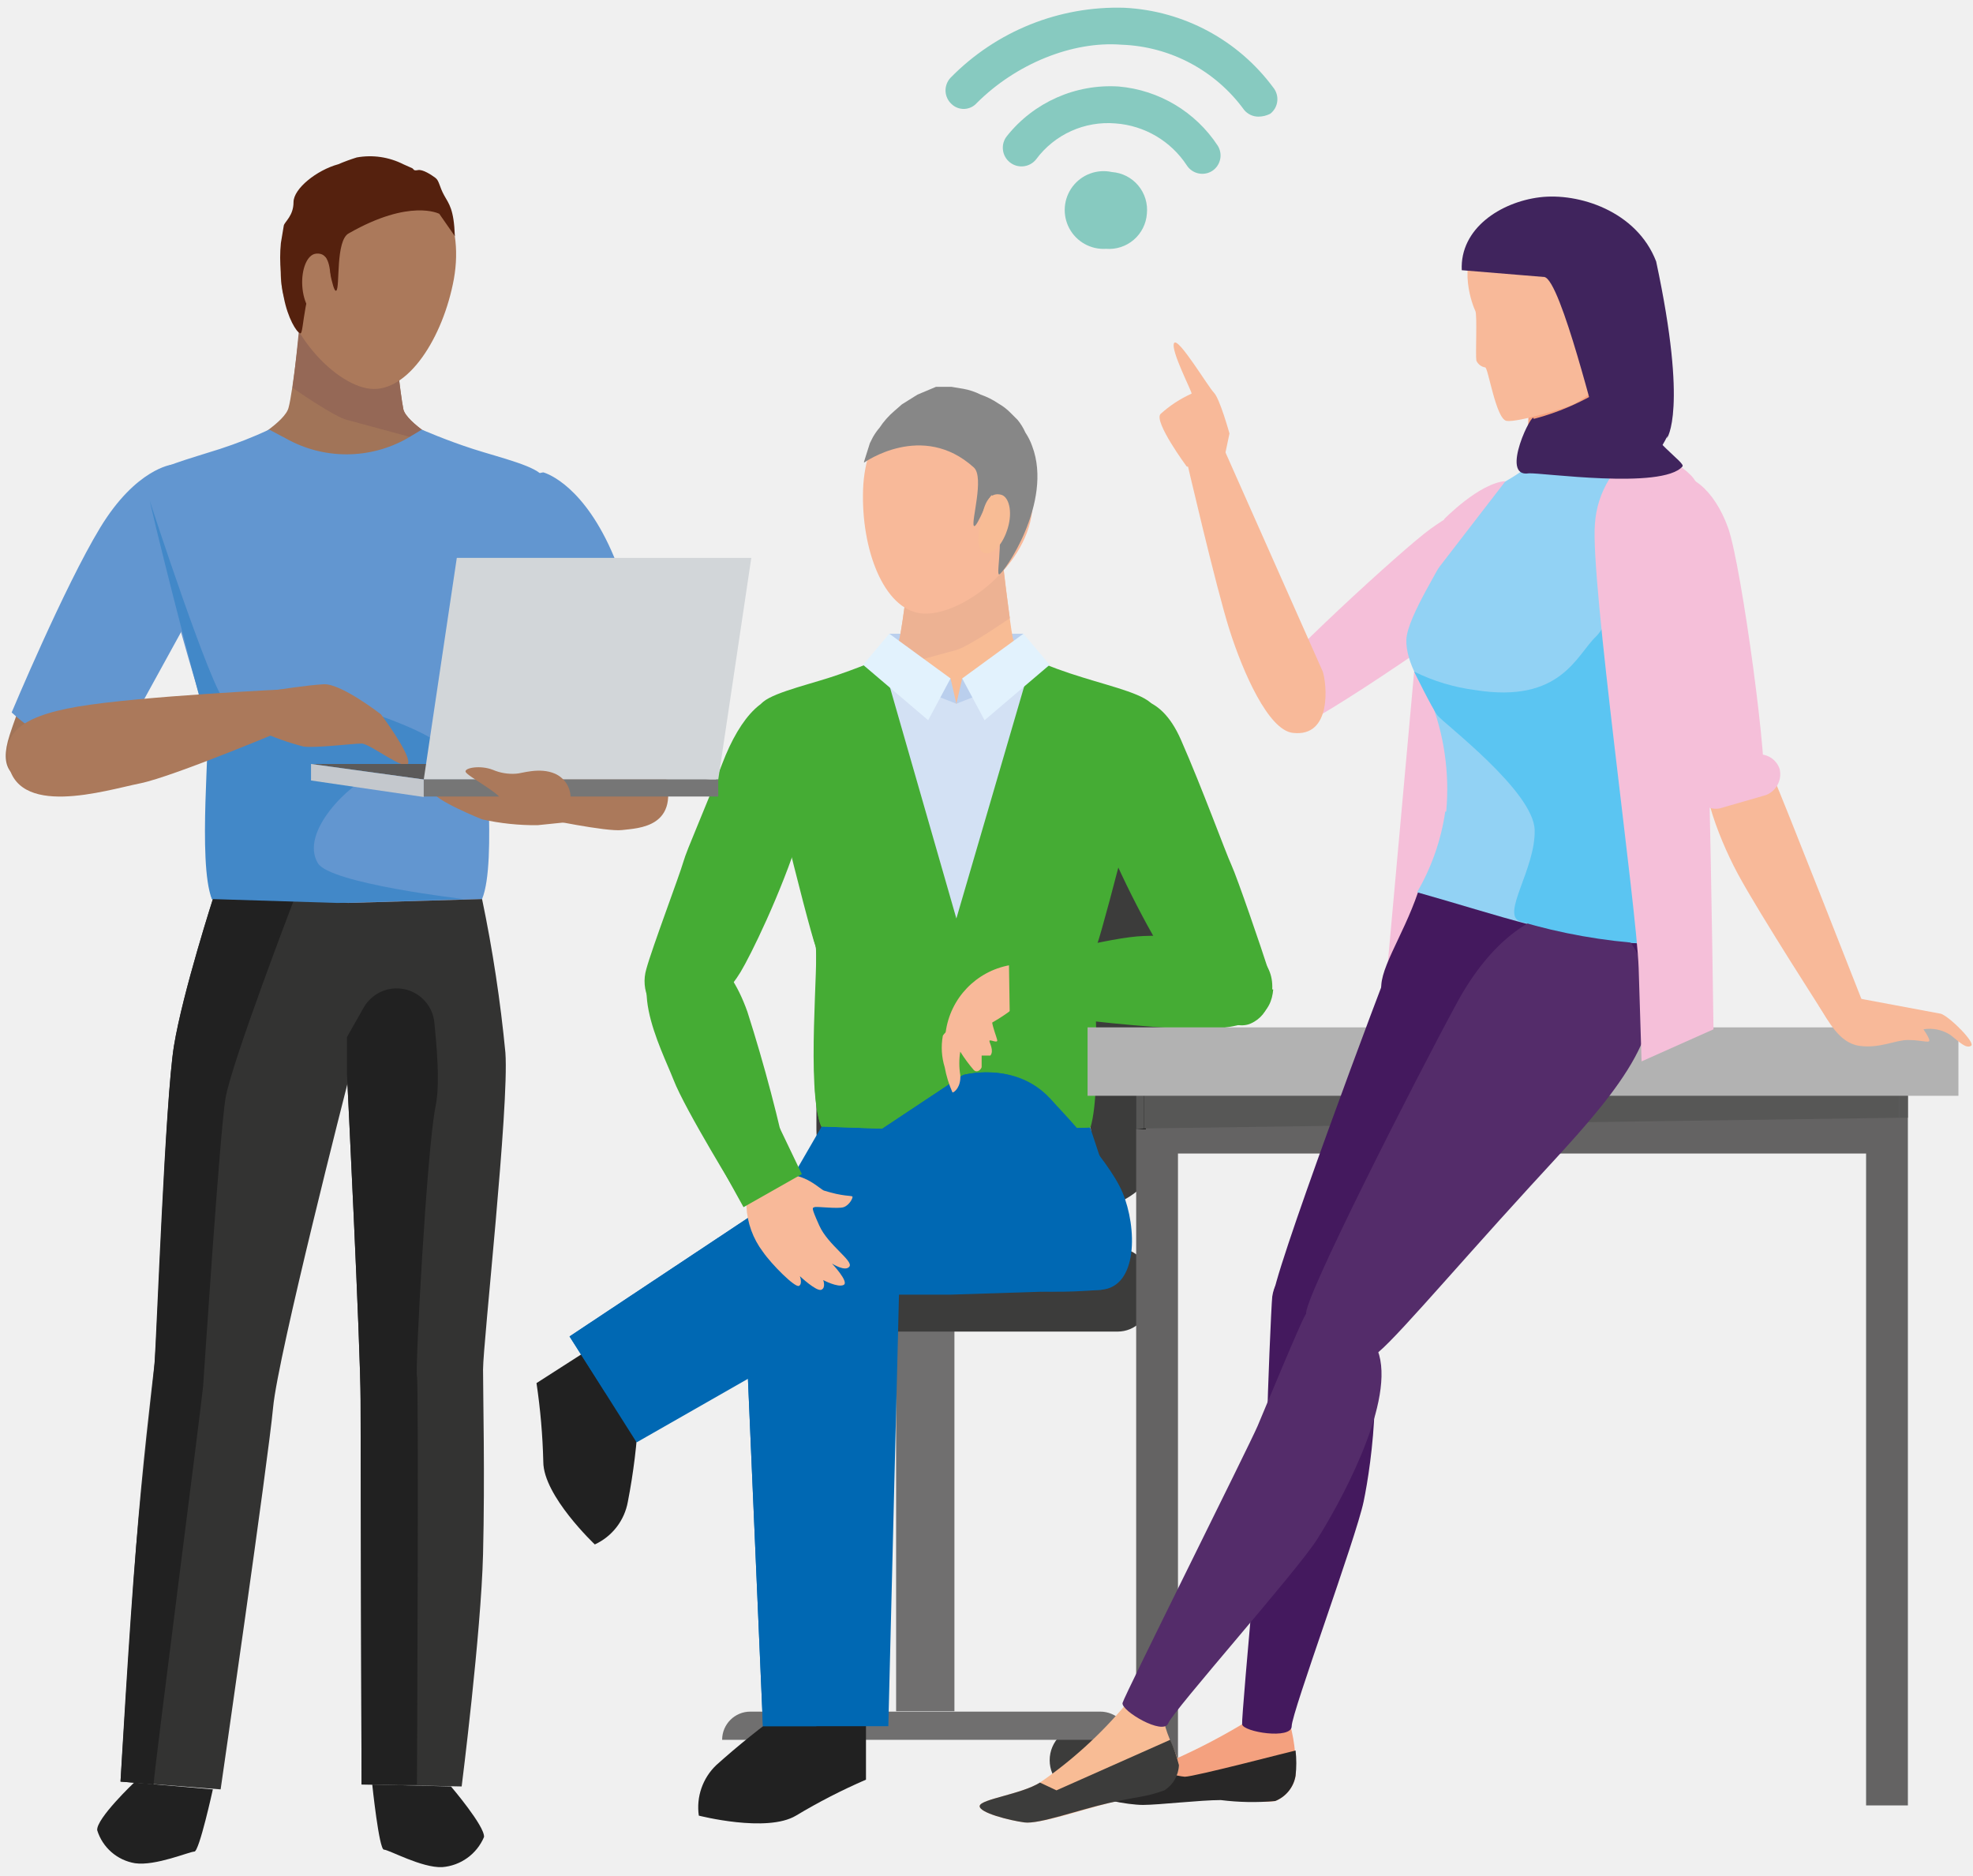
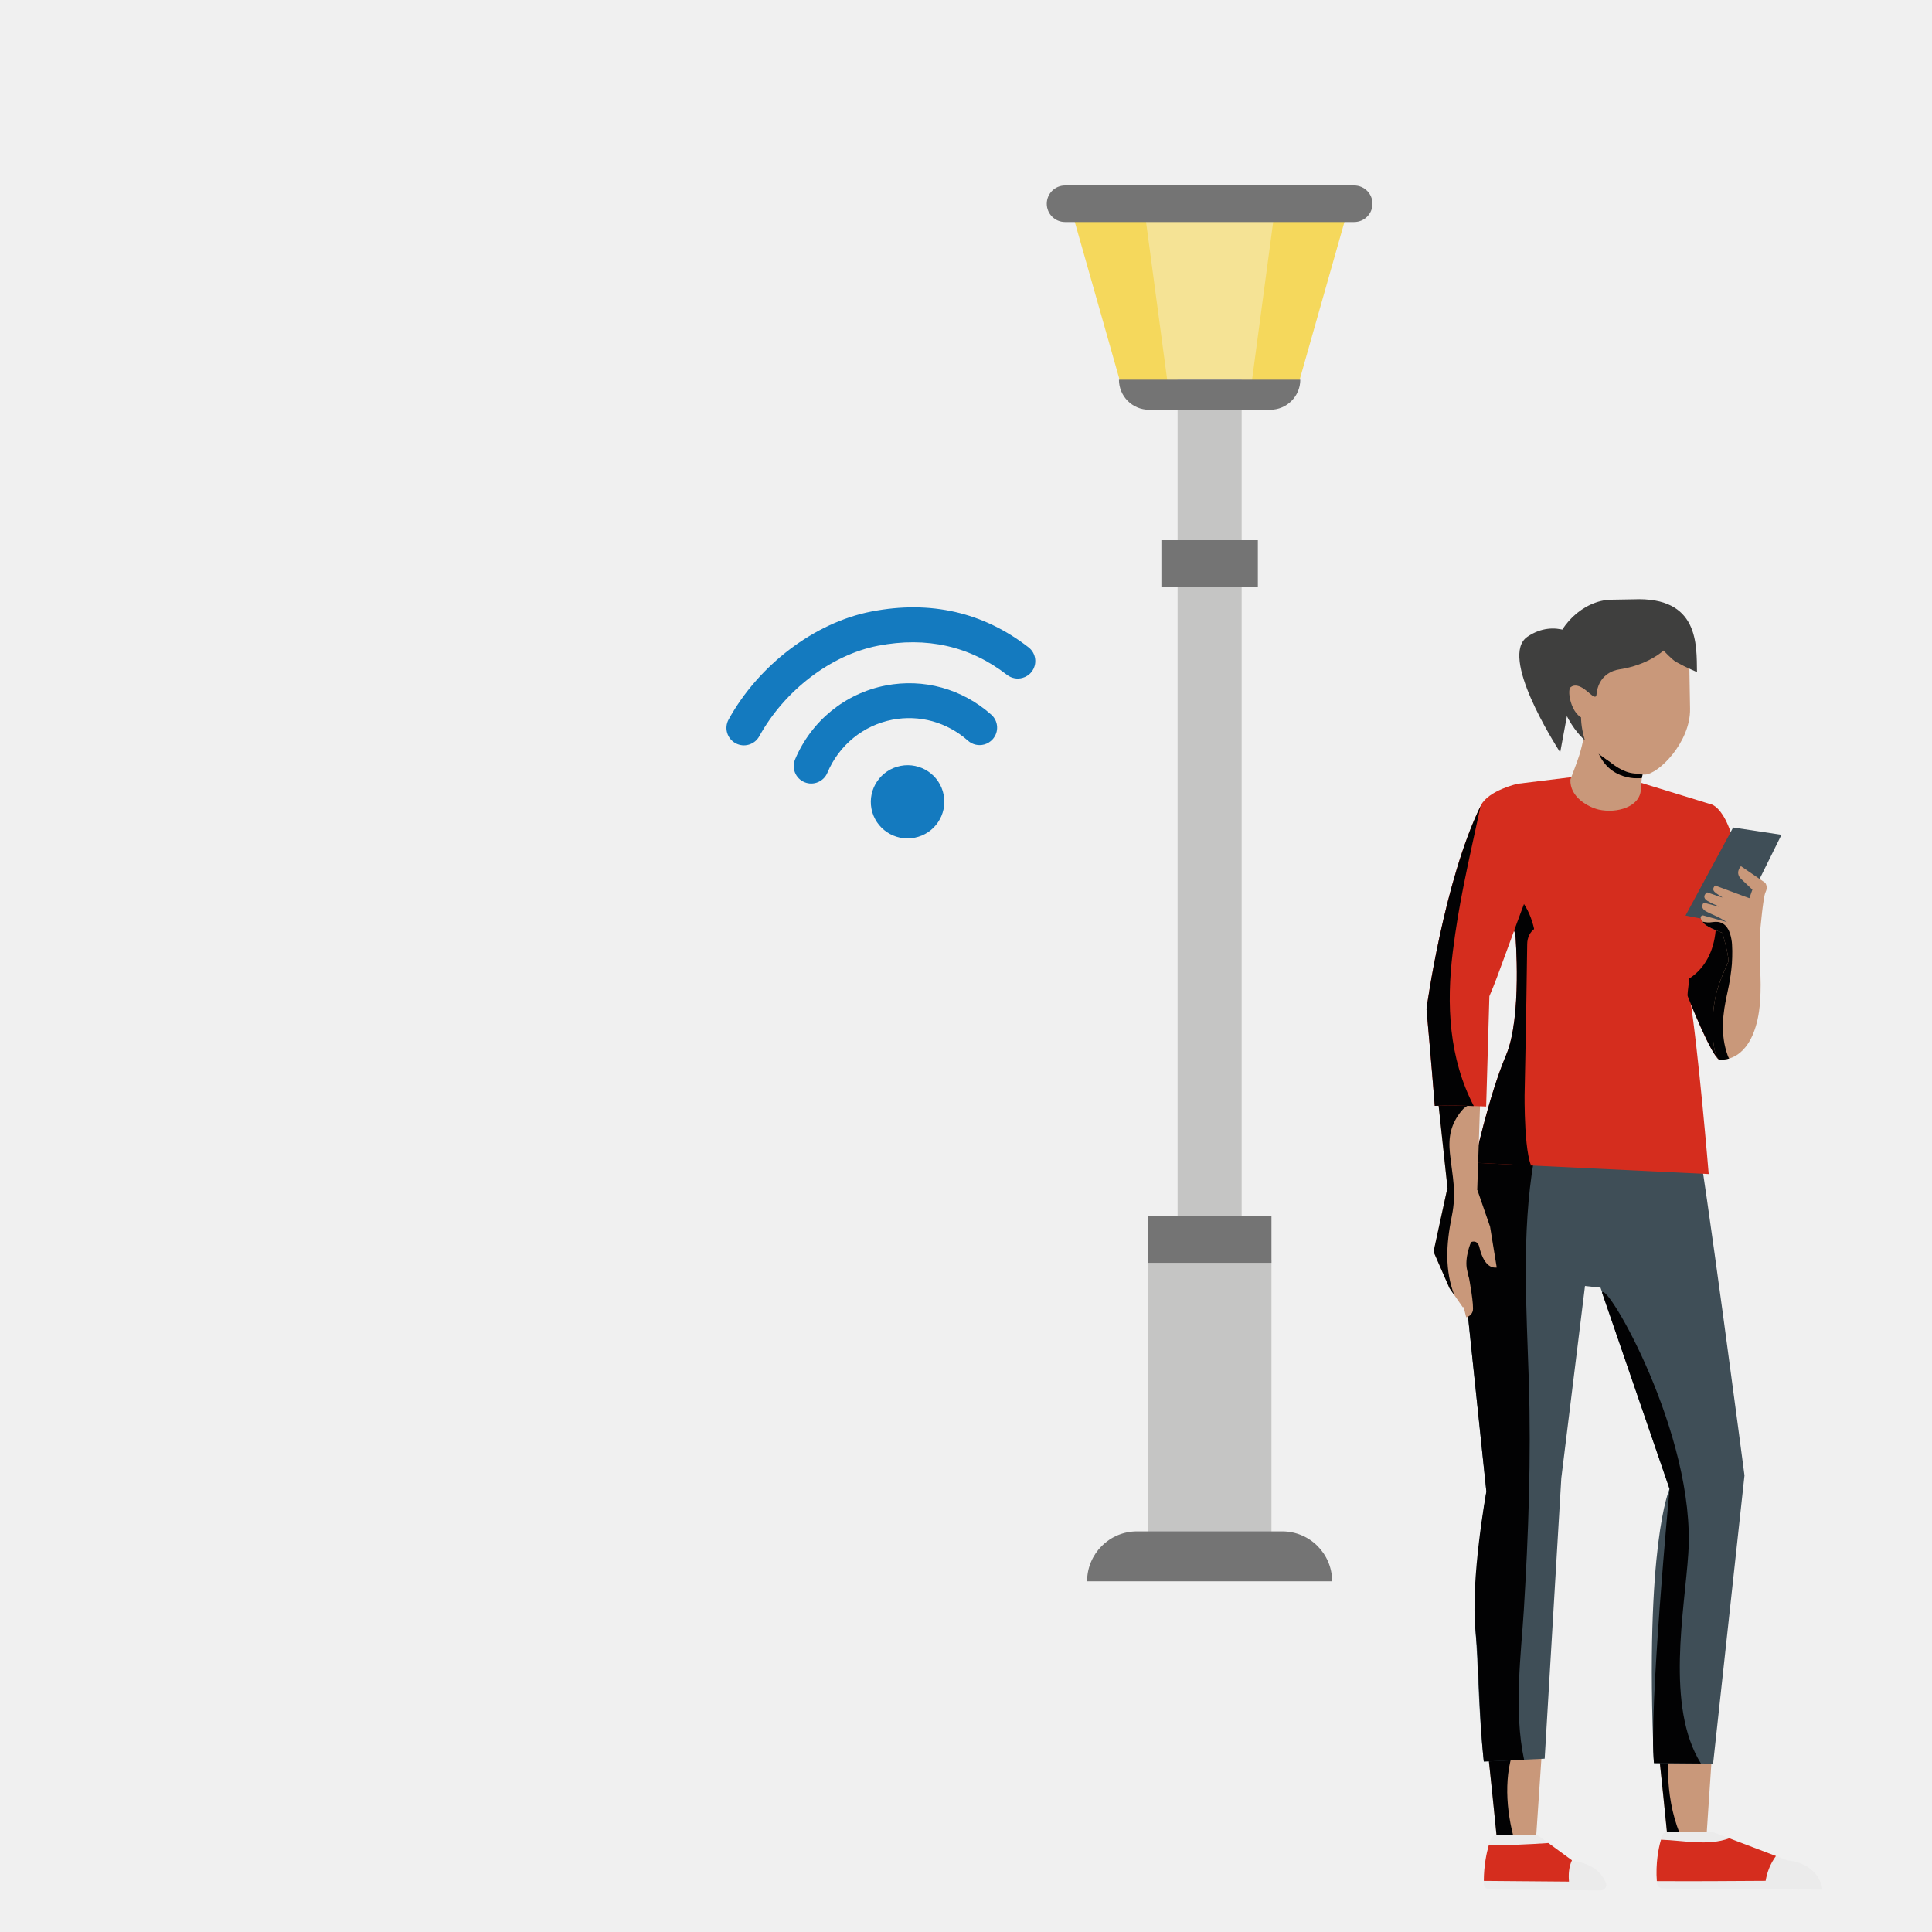
- <svg xmlns="http://www.w3.org/2000/svg" height="193" viewBox="0 0 203 193" width="203">
-   <g fill="none" transform="">
-     <path d="m92.2 133.2h6v42.86h-6z" fill="#706f6f" />
-     <path d="m83.2 181.1c0 1.933-1.567 3.5-3.5 3.5s-3.5-1.567-3.5-3.5 1.567-3.5 3.5-3.5c.937-.028 1.843.332 2.506.994s1.022 1.569.994 2.506" fill="#313131" />
-     <path d="m115 181.1c0 1.933-1.567 3.5-3.5 3.5s-3.5-1.567-3.5-3.5 1.567-3.5 3.5-3.5c.937-.028 1.843.332 2.506.994s1.022 1.569.994 2.506" fill="#3c3c3b" />
-     <path d="m116.2 179h-41.9c0-1.602 1.298-2.9 2.9-2.9h36c1.619-.001 2.946 1.282 3 2.9" fill="#706f6f" />
-     <path d="m115 137h-39.5c-1.839.001-3.346-1.461-3.4-3.3v-1.9c0-1.878 1.522-3.4 3.4-3.4h39.5c1.839.054 3.301 1.561 3.3 3.4v1.9c0 .875-.348 1.715-.967 2.333s-1.458.967-2.333.967" fill="#3c3c3b" />
-     <path d="m92.2 124.4h19.6c4.529 0 8.2-3.671 8.2-8.2v-27.1c0-9.941-8.059-18-18-18-9.941 0-18 8.059-18 18v27.1c0 4.529 3.671 8.2 8.2 8.2" fill="#3c3c3b" />
-     <path d="m92 121.3h15.3c3.496-.055 6.3-2.904 6.3-6.4v-26.6c0-7.732-6.268-14-14-14-7.732 0-14 6.268-14 14v26.6c0 3.535 2.865 6.4 6.4 6.4" fill="#3c3c3b" />
-     <path d="m91.5 65.2h13.8v4.83h-13.8z" fill="#bacfed" />
-     <path d="m89.1 176.7-8.3-.8c-2.469 1.769-4.839 3.672-7.1 5.7-1.406 1.34-2.077 3.277-1.8 5.2 0 0 7 1.8 10 0 2.316-1.391 4.721-2.627 7.2-3.7z" fill="#212121" />
-     <path d="m112.1 95.4c2.5-7.5 8.9-20.5 5.1-22.8s-18.8-4.7-18.8-4.7v.2s-14.1 1.2-19 4.2 2.8 15.8 5.2 23.4c.6 1.8.5 9.9.3 17.2 0 1.7-1.5 9.9-1.2 13.3 0 1 11.5 3.8 14.7 4s14.6-3.2 14.7-4.2c.2-3.4-1.2-11.6-1.3-13.4-.2-7.2-.3-15.3.3-17.2" fill="#f8bc95" />
-     <path d="m81.6 71.9c-2.7-1.1-5.4 1.7-7.3 6.7s-3.6 8.7-4 10.1-3.2 8.8-3.8 11c-.635 2.145.44 4.426 2.5 5.3 1.8.7 5.2-1.7 7.2-5s12.5-25.3 5.4-28.1" fill="#45ac34" />
-     <path d="m104.2 65.6c-.3-1.4-1.1-8.5-1.1-8.5h-4.7v.2h-4.7s-.8 7.1-1.2 8.6-4.2 3.6-4.2 3.6h10.1v-.2h10s-3.9-2.2-4.2-3.7" fill="#f8bc95" />
-     <path d="m103.9 63.6c-.3-2.1-.7-5.3-.8-6.2l-.3-.3h-4.4v.2h-4.7s-.8 7.1-1.2 8.6-4.2 3.6-4.2 3.6h.5l9.5-2.6c1.3-.3 5.6-3.3 5.6-3.3" fill="#edb293" />
-     <path d="m84.6 115.8-7 12.1-.4 5.3h20.6l15.5-.5 2.8-4.8-4-12.1z" fill="#0068b3" />
-     <path d="m76.4 129 2.1 48.6h12.9l1.2-48.6s-1.9-6.4-8.6-6.4-7.6 6.4-7.6 6.4" fill="#0068b3" />
-     <path d="m84 122.6c-5.7 0-7.6 6.4-7.6 6.4l2.1 48.6h5.5z" fill="#0068b3" />
-     <path d="m113.4 72.5c2.6-1.1 5.9-1.4 8.1 3.6s4.6 11.6 5.2 12.9 3.1 8.6 3.8 10.8.2 4.6-1.8 5.5-5.2-1.5-7.5-4.8-14.7-24.8-7.8-28" fill="#45ac34" />
-     <path d="m118.3 72.8c-.5-1.1-4-1.9-7.1-2.9-1.767-.537-3.503-1.171-5.2-1.9l-7.6 4.4-7.6-4.4c-1.689.749-3.426 1.384-5.2 1.9-3.1 1-6.5 1.8-7.1 2.9s5 22.4 5.6 24.2-1 14.5.6 18.3l13.6.5h.1l13.6-.4c1.2-4.4 0-16.7.6-18.6s6.3-22.9 5.7-24" fill="#d3e1f4" />
-     <path d="m97.8 69.8.6 2.6-4.6-1.8 2.6-1.2z" fill="#bacfed" />
-     <path d="m118.7 72.7c-.6-1.2-4.1-2-7.3-3-1.767-.537-3.503-1.171-5.2-1.9l-7.8 26.7-7.7-26.8s-2.5 1.1-5.3 2-6.7 1.8-7.2 2.9 5 22.9 5.7 24.7-1 14.8.6 18.6l13.8.5h.1l13.8-.4c1.3-4.4 0-17 .7-18.9s6.3-23.3 5.8-24.4" fill="#45ac34" />
-     <path d="m100.6 114.6c-1.3-.9-3.3-1.7-4.5-2.5s0-3.3-.1-4.6 3.7-3.9 6.2-4.8 6.9-.5 7.9-2.3-1.7-3.4-2.9-3.4-8.6-2.2-9.8-2-10 1-11.4 0-7.8-22.4-7.8-22.4c1.5 6.8 5.3 23.5 5.7 24.7s-1 14.8.6 18.6l13.8.5h.1l13.8-.4c-1.415-.18-2.818-.447-4.2-.8-1.3-.4-6 .2-7.4-.6" fill="#45ac34" />
-     <path d="m99 69.8-.6 2.6 4.6-1.8-2.7-1.2z" fill="#bacfed" />
-     <path d="m88.8 68.4 2.7-3.2 6.3 4.6-2.3 4.3z" fill="#e2f2fd" />
-     <path d="m108 113s6 6.1 7.5 9.7 1.6 9.7-2.2 10-7.1.3-7.9-.2-7.3-11.6-7.2-12.9 7.2-7.7 9.8-6.6" fill="#0068b3" />
-     <path d="m60.5 138.9 5.2 6.6c-.154 3.022-.522 6.03-1.1 9-.344 1.935-1.614 3.579-3.4 4.4 0 0-5.3-5-5.3-8.5-.066-2.712-.299-5.417-.7-8.1z" fill="#212121" />
-     <path d="m107.7 124.3-42.2 24.1-6.9-10.9 40.5-26.9s6.5-1.8 10 3.8-1.4 9.9-1.4 9.9" fill="#0068b3" />
-     <path d="m115.5 123.3c-.2-.3-7.1-9.9-7.4-10.1-3.6-4.1-9-2.6-9-2.6l-40.5 26.9 3.7 5.8s26.9-25.6 38.2-30c4.4-1.7 15 10 15 10" fill="#0068b3" />
-     <path d="m108 68.4-2.7-3.2-6.3 4.6 2.3 4.3z" fill="#e2f2fd" />
-     <path d="m88.8 50.4c-.2 6.1 2.1 12.2 5.9 12.7s10.8-4.5 11.5-10.5-2.3-11.2-7.8-12-9.4 3.6-9.6 9.8" fill="#f8b999" />
-     <path d="m88.9 47.6s6-4.3 11.3.5c1.1 1-.3 5.6 0 6s1.7-3.6 1.9-3.1c1.5 3.6.3 8.1.7 8.1s5.6-7.4 3.4-13.2c-.172-.495-.408-.965-.7-1.4-.207-.467-.476-.904-.8-1.3l-.7-.7c-.383-.394-.821-.731-1.3-1-.557-.378-1.163-.681-1.8-.9-.567-.288-1.174-.491-1.8-.6l-1.2-.2h-1.6l-1.9.8-.8.5-.8.5-.8.7c-.578.493-1.083 1.065-1.5 1.7-.266.309-.501.644-.7 1l-.3.6-.6 1.9" fill="#878787" />
-     <path d="m101.1 52.8c-.5 1.6-.7 3.9.2 4.1s1.9-.9 2.4-2.6.1-3.2-.7-3.4-1.5.2-1.9 1.9" fill="#f8bc95" />
-     <path d="m69.5 97.9c2.2-.7 5.3.3 7.4 6.2 1.754 5.487 3.222 11.061 4.4 16.7l-5.3 2.3s-5.5-8.9-6.7-12-5.7-11.5.2-13.2" fill="#45ac34" />
-     <path d="m76.5 122.2.3 1.9c.077 1.703.67 3.342 1.7 4.7.9 1.3 3.3 3.7 3.7 3.5s.1-1 .1-1 1.7 1.6 2.2 1.4.2-1 .2-1 1.5.8 2.1.5-1.2-2.2-1.2-2.2 1.4.9 1.8.3-2.2-2.2-3.1-4.2-.7-1.8-.5-1.9 2.4.2 3 0 1-1 .9-1.1-1 0-2.9-.6c-.4-.1-2-1.9-4.3-1.6-1.361.341-2.698.776-4 1.3" fill="#f8b999" />
-     <path d="m73.9 119.5 6.3-3.5 2.3 4.8-6 3.4z" fill="#45ac34" />
-     <path d="m131 101.8c-.2 2.3-1.6 4.1-8.1 4.1-5.659-.268-11.301-.835-16.9-1.7v-5.5s8.2-2.3 11.7-2.4 13.5-.6 13.2 5.5" fill="#45ac34" />
-     <path d="m103.9 99.3c-3.466.621-6.134 3.41-6.6 6.9 0 .5 1.2.9 2.2.4s5.6-2.8 5.7-4.1-.3-3.4-1.3-3.2" fill="#f8b999" />
-     <path d="m102.9 100.7c-1.018.619-1.958 1.357-2.8 2.2l-.6.5-.4.5-.4.3-.3.6-.6.4c-.4.3-.1.6-.3.8s-.5.5-.5.6c-.189 1.067-.121 2.165.2 3.2.163.895.431 1.768.8 2.6.2 0 .9-.6.8-1.8-.129-.795-.129-1.605 0-2.4.416.669.884 1.304 1.4 1.9.3.3.7 0 .8-.3v-1.2h.9c.4-.5-.1-1.3-.1-1.5s.7.2.8 0-1.1-2.6-.3-3.1 1.5-2.1.7-3.3" fill="#f8b999" />
-     <path d="m108.9 97.9.2 7-5.2.1-.1-6.6z" fill="#45ac34" />
-     <g fill="#a17458" transform="translate(0 44)">
-       <path d="m21.9 28c-2.4-7.7-8.8-20.7-5.1-23s18.9-4.8 18.9-4.8v.2s14.1 1.2 19 4.1-2.8 16-5.2 23.7c-.6 1.8-.5 10-.3 17.3.1 1.8 1.5 10 1.3 13.5-.1 1-11.5 7.3-14.7 7.5v-.3c-3.2-.1-14.7-6.4-14.8-7.4-.2-3.5 1.2-11.7 1.3-13.5.2-7.3.2-15.5-.4-17.3" />
-       <path d="m20.2 4.3c2.6 1.3 3 6 .4 10.7-1.664 3.068-3.501 6.039-5.5 8.9-.7 1.3-4.3 8.8-5.6 10.7s-4.1 3.5-6.1 2.4-3.6-1.7-2.4-5.4 11-31.3 19.2-27.3" />
+ <svg xmlns="http://www.w3.org/2000/svg" height="250" viewBox="0 0 250 250" width="250">
+   <mask id="a" fill="#fff">
+     <path d="m.197.329h7.948v16.486h-7.948z" fill="#fff" fill-rule="evenodd" />
+   </mask>
+   <mask id="b" fill="#fff">
+     <path d="m.311.519h3.29v15.941h-3.29z" fill="#fff" fill-rule="evenodd" />
+   </mask>
+   <mask id="c" fill="#fff">
+     <path d="m.372.009h10.461v89.651h-10.461z" fill="#fff" fill-rule="evenodd" />
+   </mask>
+   <mask id="d" fill="#fff">
+     <path d="m.609.197h21.486v7.49h-21.486z" fill="#fff" fill-rule="evenodd" />
+   </mask>
+   <mask id="e" fill="#fff">
+     <path d="m.31.265h7.728v36.902h-7.728z" fill="#fff" fill-rule="evenodd" />
+   </mask>
+   <mask id="f" fill="#fff">
+     <path d="m.201.753h7.199v19.617h-7.199z" fill="#fff" fill-rule="evenodd" />
+   </mask>
+   <mask id="g" fill="#fff">
+     <path d="m.436.57h5.983v3.839h-5.983z" fill="#fff" fill-rule="evenodd" />
+   </mask>
+   <mask id="h" fill="#fff">
+     <path d="m.37.789h6.142v29.317h-6.142z" fill="#fff" fill-rule="evenodd" />
+   </mask>
+   <mask id="i" fill="#fff">
+     <path d="m.073.322h3.892v17.884h-3.892z" fill="#fff" fill-rule="evenodd" />
+   </mask>
+   <g fill="none" fill-rule="evenodd">
+     <g transform="translate(184.1875 76.8125)">
+       <path d="m9.469 160.736 5.125.045 1.107-16.447-7.966-.067c.891 7.943 1.734 16.469 1.734 16.469" fill="#c9987a" />
+       <path d="m1.924 16.797 2.161.019c-1.065-4.084-1.21-8.957.634-12.398.742-1.387 2.119-1.558 3.237-1.06l.2-2.964-7.966-.067c.891 7.943 1.734 16.469 1.734 16.469" fill="#020203" mask="url(#a)" transform="translate(7.544643 143.9389)" />
+       <path d="m31.529 160.386 5.127.045 1.067-15.908-7.867-.067c.869 7.787 1.672 15.929 1.672 15.929" fill="#c9987a" />
+       <path d="m2.884.54-2.577-.022c.869 7.785 1.672 15.929 1.672 15.929l1.622.013c-1.963-4.934-1.798-10.632-.717-15.921" fill="#020203" mask="url(#b)" transform="translate(29.54985 143.9389)" />
+       <path d="m32.672 61.672-21.946-.186-2.744 8.901c-1.54 4.011-3.604 9.858-3.158 14.124l3.323 31.685s-1.903 11.408-1.393 18.148c.348 4.622.372 10.261 1.061 16.796l7.878-.379 2.152-36.303 3.065-24.867 2.009.219 8.932 26.035s-3.244 7.081-2.02 35.486l7.658.063 4.06-37.284s-5.332-40.619-6.166-43.892z" fill="#3f4e57" />
+       <path d="m10.372.042-4.047-.035-2.744 8.899c-1.54 4.013-3.604 9.86-3.156 14.127l3.321 31.683s-2.101 11.425-1.393 18.15c.489 4.622.372 10.261 1.063 16.794l5.211-.249c-1.373-6.329-.359-14.014-.035-19.335.599-9.835.957-19.699.651-29.553-.299-9.618-.968-19.13.647-28.678.119-.689.431-1.166.847-1.475.081-1.593.147-3.187.053-4.788-.112-1.898-.33-3.718-.418-5.538" fill="#020203" mask="url(#c)" transform="translate(4.401042 61.47917)" />
+       <path d="m34.281 124.174c.995-15.297-10.637-35.336-11.165-33.713l8.736 25.385s-2.715 28.864-2.018 35.483l6.076.052c-4.599-7.364-2.112-19.79-1.628-27.207" fill="#020203" />
+       <path d="m19.357 164.01-4.315-3.163c-.174-.128-.387-.197-.603-.199l-4.797-.052c-.449-.004-.843.277-.988.7-.339 1.014-.882 3.042-.838 5.629.007.422.367.763.799.767l14.306.119c.524.004.896-.511.695-.988-.429-1.023-1.514-2.511-4.258-2.812" fill="#ebebeb" />
+       <path d="m16.171 161.675c-2.566.178-5.138.282-7.717.297-.299 1.055-.627 2.643-.638 4.604l11.022.091c-.084-.949-.013-1.924.383-2.758z" fill="#d52d1e" />
+       <path d="m17.572 3.878-9.614-3.642c-.077-.013-.15-.028-.227-.039l-5.735.004c-.257 0-.489.145-.588.381-.396.938-1.001 3.467-.735 6.247.035.386.381.68.772.682l20.656.175s-.268-3.337-4.531-3.809" fill="#ebebeb" mask="url(#d)" transform="translate(29.54985 160.0444)" />
+       <path d="m30.746 161.248c-.348 1.148-.706 3.15-.539 5.356 4.692.028 9.385-.002 14.077-.035.196-1.144.61-2.227 1.336-3.213l-6.045-2.295c-2.702 1.034-6.047.26-8.828.186" fill="#d52d1e" />
+       <path d="m37.1 27.23-13.201-4.056-11.689 1.43s-3.763.839-4.76 2.778c-.462.897 4.454 16.787 4.454 16.787s.885 10.621-1.21 15.559c-2.291 5.404-4.095 13.919-4.095 13.919l30.319 1.462s-1.325-16.059-2.491-23.253c-.323-1.974 2.295-10.387 2.295-10.387s4.064-9.659.378-14.239" fill="#d52d1e" />
+       <path d="m3.633.265c1.028 3.714 1.983 7.07 1.983 7.07s.885 10.621-1.21 15.561c-2.291 5.404-4.095 13.916-4.095 13.916l7.33.355c-1.087-2.697-.775-11.765-.841-8.797-.062 2.914.24-10.976.343-19.838.011-.888.361-1.536.9-1.961-.64-2.877-2.143-4.745-4.41-6.307" fill="#020203" mask="url(#e)" transform="translate(6.287202 36.83333)" />
+       <path d="m37.1 27.23-2.949 24.748s3.27 8.337 4.223 8.333c.955-.009 3.78-11.637 2.764-22.263-1.023-10.625-4.038-10.818-4.038-10.818" fill="#d52d1e" />
+       <path d="m3.86 3.734c-.249 2.539-1.309 4.767-3.402 6.134l-.257 2.169s3.27 8.339 4.223 8.335c.836-.004 3.118-8.964 2.975-18.337-1.492-.104-2.667-.566-3.587-1.283.09.999.145 1.996.048 2.981" fill="#020203" mask="url(#f)" transform="translate(33.95089 39.93889)" />
+       <path d="m33.919 41.662 6.599 1.289 5.816-11.739-6.256-.947z" fill="#3f4e57" />
+       <path d="m20.201 20.823c-.244.821-1.179 3.241-1.179 3.241-.099 2.292 2.368 3.595 3.686 3.891 2.273.509 5.334-.325 5.431-2.619l.858-10.48-9.561-1.291s2.77.496.766 7.258" fill="#c9987a" />
+       <path d="m.43.568c1.47 4.401 5.823 3.816 5.823 3.816l.167-.728c-2.909.877-5.99-3.087-5.99-3.087" fill="#020203" mask="url(#g)" transform="translate(22.00521 19.5)" />
+       <path d="m6.986 77.178h-.022l.502-15.108c-.632-.026-6.012-.615-6.012-.615l1.679 15.598-.059-.002-1.758 8.108 2.064 4.723 1.708 2.455s.053.002.123-.002l.326 1.311s.607-.111.836-.76c.233-.652-.48-4.385-.48-4.385l-.018.013c-.059-.292-.13-.602-.213-.949-.392-1.603.502-3.647.502-3.647s.834-.416 1.087.691c.251 1.111.911 2.765 2.238 2.6l-.863-5.295z" fill="#c9987a" />
+       <path d="m2.188 16.387-.055-.002-1.763 8.108 2.066 4.723.618.89c-1.204-3.137-1.094-6.422-.319-10.235.634-3.105.073-5.09-.246-8.108-.227-2.154.125-3.794 1.49-5.49.715-.886 1.611-1.051 2.407-.789l.136-4.08c-.632-.026-6.01-.615-6.01-.615z" fill="#020203" mask="url(#h)" transform="translate(.94308 60.66667)" />
+       <path d="m7.451 27.382c-4.786 9.7-7.053 26.36-7.053 26.36s.651 7.178 1.072 12.547c2.295-.113 4.355.006 6.65.08l.416-14.272c1.252-2.882 2.513-6.84 5.541-14.716 4.408-11.47-6.626-9.999-6.626-9.999" fill="#d52d1e" />
+       <path d="m7.398 27.492c-4.747 9.715-7 26.251-7 26.251s.654 7.178 1.072 12.547c1.747-.089 3.365-.039 5.052.022-3.226-6.218-3.567-13.149-2.715-19.992.761-6.097 1.767-10.411 3.591-18.828" fill="#020203" />
+       <path d="m41.09 35.271s-.847.854.057 1.686c.251.228 1.422 1.35 1.422 1.35l-.383 1.107-.682-.245-3.75-1.395s-.524.442-.037.858c.312.269.704.509.946.652l-.013.041-1.943-.667s-.83.559.053 1.109c.484.301 1.131.57 1.525.724l-.011.035-1.996-.531s-.524.524.143 1.029c.187.145 1.091.552 1.813.871l1.045.613-3.098-.869c-.687.106-.033.908.216 1.14.522.483 2.302 1.122 2.302 1.122s.808 2.841.772 3.644c-.018.353-1.367 2.602-1.796 5.291-.552 3.436-.139 7.438.698 7.473.788.033 3.684-.106 4.848-5.109.693-2.988.315-7.083.315-7.083l.066-4.693s.361-4.184.669-4.782c.365-.713-.046-1.226-.046-1.226z" fill="#c9987a" />
+       <path d="m1.399.402c-.486.085-.926.041-1.327-.08.106.147.224.277.301.351.522.483 2.304 1.122 2.304 1.122s.808 2.843.77 3.647c-.013.351-1.364 2.602-1.796 5.289-.55 3.436-.139 7.44.7 7.473.24.013.671.002 1.186-.147-.066-.119-.123-.236-.169-.362-.999-2.747-.669-5.456-.035-8.244.332-1.471 2.002-9.73-1.934-9.048" fill="#020203" mask="url(#i)" transform="translate(36.02083 42.10556)" />
+       <path d="m13.459 5.583c-3.686 2.511 3.479 13.743 4.24 14.969l2.74-14.764s-3.296-2.715-6.98-.206" fill="#3f3f3e" />
+       <path d="m19.058 5.749.161 9.414c.077 4.301 6.646 8.303 9.429 8.255 1.767-.028 5.93-4.205 5.858-8.511l-.161-9.41z" fill="#c9987a" />
+       <path d="m27.158.74-2.856.048c-3.578.059-7.18 3.473-7.341 6.979-.356 7.793 3.941 11.204 3.941 11.204s-1.353-3.841.356-6.214c.081-.117 1.063 1.109 1.138.316.233-2.522 2.121-3.142 2.918-3.261 3.818-.572 5.761-2.45 5.761-2.45s1.072 1.17 1.626 1.482c1.446.804 2.7 1.304 2.7 1.304-.059-3.508.297-9.783-8.243-9.408" fill="#3f3f3e" />
+       <path d="m19.046 12.116c-.548.451.213 4.301 2.253 4.075l.108-3.334s-1.422-1.51-2.361-.741" fill="#c9987a" />
    </g>
-     <path d="m29.7 41.9c.4-1.4 1.2-8.6 1.2-8.6h4.7v.2h4.8s.8 7.2 1.1 8.6 4.3 3.7 4.3 3.7h-10.2v-.2h-10.1s3.9-2.2 4.2-3.7" fill="#a17458" />
-     <path d="m30.1 39.9c.3-2.2.6-5.3.7-6.3l.3-.3h4.5v.2h4.8s.8 7.2 1.1 8.6 4.3 3.7 4.3 3.7h-.5l-9.6-2.6c-1.3-.3-5.6-3.3-5.6-3.3" fill="#956856" />
-     <g fill="#f8bc95">
-       <path d="m43.3 95c5.8-.1 8.1 4 7.9 16.4s-1.9 25.9-2.7 27.9-9.1 2-9.9.8-2.9-26.9-2.9-30.9 1.3-14.2 7.6-14.2" />
-       <path d="m43 149.2h1.5c2.296-.107 4.102-2.001 4.1-4.3l-.2-5.2c-.026-1.114-.494-2.172-1.301-2.941s-1.885-1.186-2.999-1.159h-1.5c-1.114.026-2.172.494-2.941 1.301-.769.806-1.186 1.885-1.159 2.999v5.1c.108 2.336 2.063 4.157 4.4 4.1" />
-       <path d="m43.8 141.6c1.8 0 6.1.6 5.9 12.2s-5.1 27.5-5.1 27.5h-4.2s-2.1-21.5-2.1-25.6c-.1-9.4-.1-14.1 5.5-14.1" />
-       <path d="m28 95.1c-5.8-.7-8.5 3.1-9.6 15.5s-1.7 26-1.1 28 8.8 2.9 9.7 1.9 6.6-26.5 7-30.5.3-14.3-6-14.9" />
-       <path d="m21.8 149.1-1.5-.2c-2.299-.312-3.937-2.392-3.7-4.7l.7-5.2c.36-2.259 2.425-3.841 4.7-3.6l1.5.2c2.288.311 3.896 2.41 3.6 4.7l-.6 5.2c-.311 2.288-2.41 3.896-4.7 3.6" />
-       <path d="m21.7 141.4c-1.7-.2-6.1 0-7.1 11.5s.9 27.9.9 27.9l4.2.4s5.6-21.1 6.1-25.2c1-9.3 1.5-14-4.1-14.6" />
-       <path d="m53.2 48.8c-2.8.9-3.8 5.5-1.9 10.5 1.271 3.27 2.706 6.474 4.3 9.6.5 1.3 3.1 9.3 4.1 11.3s3.6 4 5.7 3.2 3.8-1.2 3.1-5-6.7-32.5-15.3-29.6" />
-     </g>
-     <path d="m49.6 92.5c1.088 5.219 1.889 10.493 2.4 15.8.4 5.5-2.3 29.9-2.3 32.6s.2 10.9 0 19-2.2 23.9-2.2 23.9l-10.3-.2s-.1-34.1-.1-39.5-1.4-33.6-1.4-33.6v-17.6z" fill="#333332" />
-     <path d="m15.4 49.1c.6-1 4.1-1.9 7.2-2.9 1.739-.564 3.442-1.232 5.1-2l1.7.9c3.878 2.192 8.622 2.192 12.5 0l1.5-.9s2.5 1.1 5.3 2 6.7 1.8 7.2 2.9-5.1 22.9-5.7 24.7 1 14.8-.6 18.7l-13.9.4-13.9-.4c-1.2-4.4.1-17.1-.6-18.9s-6.9-22.7-5.8-24.5" fill="#6296d0" />
-     <g transform="translate(12 92)">
-       <path d="m10 .2s-3.2 9.9-4.1 15.4-1.7 30.1-2 32.7-1.3 10.9-1.9 18.9-1.6 24.1-1.6 24.1l10.3.8s4.9-33.9 5.4-39.3 7.7-33.5 7.7-33.5v-18.4z" fill="#333332" />
-       <path d="m34.4 91.8s3.5 4.1 3.4 5.2c-.742 1.756-2.4 2.951-4.3 3.1-2.1.1-5.5-1.8-6-1.8s-1.2-6.7-1.2-6.7z" fill="#212121" />
-     </g>
-     <path d="m13.8 183.4s-3.9 3.7-3.8 4.9c.547 1.783 2.059 3.101 3.9 3.4 2.1.3 5.6-1.2 6.1-1.2s1.9-6.4 1.9-6.4z" fill="#212121" />
-     <path d="m23.2 113c-.6 3.7-2.2 28.2-2.3 29.6s-5 39.2-5.1 41l-3.4-.3s.9-16 1.6-24.1 1.7-16.2 1.9-18.9 1.1-27.2 2-32.7 4.1-15.4 4.1-15.4l8.2.5s-6.4 16.7-7 20.3" fill="#212121" />
-     <path d="m37.4 103.7c.836-1.508 2.562-2.288 4.246-1.919 1.684.369 2.926 1.8 3.054 3.519.4 4 .5 6.7.1 8.6-.9 4.6-2.1 27.1-1.9 27.7s0 42 0 42h-5.7s-.1-34.1-.1-39.5-1.4-33.6-1.4-33.6v-3.8z" fill="#212121" />
-     <path d="m55.9 48.6s3.6.9 6.7 7.4 5.9 19.8 5.9 19.8c-1.651 1.231-3.516 2.147-5.5 2.7-3.6 1.1-5.2.8-5.2.8l-4.6-13.8s-1.8-16.4 2.7-16.9" fill="#6296d0" />
-     <path d="m17.7 47.8s-3.7.4-7.4 6.5-9.1 19-9.1 19c1.512 1.415 3.276 2.534 5.2 3.3 1.606.759 3.332 1.233 5.1 1.4l7.2-13.1s3.4-16.2-1-17.1" fill="#6296d0" />
-     <path d="m46.7 28.7c-1.1 6-4.7 11.7-8.6 11.3s-9.7-6.8-9.2-12.8 4.8-10.7 10.4-10.3 8.5 5.6 7.4 11.8" fill="#ab795b" />
-     <path d="m45.2 22s-3-1.6-9.3 2c-1.4.7-.9 5.6-1.3 5.9s-.9-3.9-1.2-3.4c-2.3 3.2-2.1 7.9-2.5 7.8s-1.3-1.6-1.7-3.7c-.204-.851-.305-1.724-.3-2.6-.1-.997-.1-2.003 0-3l.3-1.8c.1-.4 1-1 1-2.4s2.4-3.3 4.6-3.9c.621-.266 1.255-.499 1.9-.7 1.634-.297 3.319-.051 4.8.7l.9.4c.2.1.1.3.6.2s1.4.5 1.8.8.4.9.9 1.8 1 1.4 1.1 4.2" fill="#55210e" />
-     <path d="m34 28.4c.1 1.7-.2 4-1.1 4.1s-1.7-1.4-1.8-3.1.5-3.2 1.4-3.3 1.4.5 1.5 2.3" fill="#ab795b" />
-     <path d="m32.7 88.8c-1.9-3.2 3.3-8.2 5.7-9.1s6.7-.4 7.3-2.2-10.7-5.4-11.8-5.3-9.3 1-10.7 0-7.8-20.7-7.8-20.7c1.5 6.6 5.5 21.8 5.9 23s-1 14.2.5 18l12.9.4h.1l12.9-.4s-13.8-1.6-15-3.7" fill="#4288c8" />
-     <g fill="#ab795b" transform="translate(0 70)">
-       <path d="m68.3 9.3c-.7-2.2-1.8-3.8-4.7-3.1s-8.9 4.4-8.9 4.4l1.1 3.6s6.6 1.4 8.2 1.2 6.2-.2 4.3-6.1" />
-       <path d="m.8 8.2c-.3-2.4.7-4.4 7.2-5.5s21.8-1.8 21.8-1.8l.4 3.8s-12.3 5.2-15.8 5.9-12.9 3.7-13.6-2.4" />
-     </g>
-     <path d="m26.7 75.2c1.45.665 2.956 1.201 4.5 1.6 1.1.2 5.1-.3 6-.3s4.6 3 4.8 2-2.8-5-2.8-5-4.1-3.2-5.9-3.1-4.9.6-4.9.6z" fill="#ab795b" />
-     <path d="m61 80c-1.549-.36-3.119-.627-4.7-.8-1.1.1-4.9 1.3-5.8 1.5s-6.1-.2-6 .7 5.1 2.9 5.1 2.9c1.871.416 3.783.617 5.7.6l4.9-.5z" fill="#ab795b" />
-     <path d="m43.6 80.2h29.5l-15.2-1.6h-25.9z" fill="#5b5a5a" />
-     <path d="m43.6 80.2h30.3l3.4-22.8h-30.3z" fill="#d2d6d9" />
-     <path d="m43.6 82-11.6-1.7v-1.7l11.6 1.6z" fill="#c4c8cd" />
-     <path d="m43.6 80.2h30.3v1.75h-30.3z" fill="#767676" />
-     <path d="m54.9 83.7s-3.3-.9-3.4-1.5-3.5-2.4-3.6-2.8 1.5-.7 2.8-.2c.756.325 1.579.462 2.4.4.5 0 2.4-.7 4 0 1.055.466 1.698 1.551 1.6 2.7 0 .5-2.8 2.3-3.8 1.4" fill="#ab795b" />
-     <path d="m116.9 107.3h4.3v78.05h-4.3z" fill="#646363" />
-     <path d="m192 107.7h4.3v78.05h-4.3z" fill="#646363" />
-     <path d="m117.7 107.3h77.7v11.38h-77.7z" fill="#646363" />
-     <path d="m116.9 112.4h1v3.78h-1z" fill="#121212" />
-     <path d="m116.9 112.4v3.8l.8-.1v-3.7z" fill="#575756" />
-     <path d="m195.4 115h.9v-2.6h-.9z" fill="#575756" />
-     <path d="m117.7 112.4v3.7l77.7-1.1v-2.6z" fill="#575756" />
-     <path d="m111.9 105.7h89.6v7.04h-89.6z" fill="#b2b2b2" />
-     <path d="m145.5 69.1-3.3 36.5 8.8.3 3.9-41.9z" fill="#f5bfd9" />
-     <path d="m157.5 51.5c2 1.6 1.2 5.1-1.7 8.1s-21 15.2-22.3 15.1-4.2-2.1-3.5-3.9 14.4-14.4 17.2-16.4 7.8-4.9 10.3-2.9" fill="#f5bfd9" />
-     <path d="m133 75.4c-2.5-.3-5.1-6.2-6.5-10.6s-4.5-17.8-4.5-17.8l3.8-1.1 10.3 23.2c.4 1.2 1 6.8-3.1 6.3" fill="#f8b999" />
-     <path d="m169.4 97.1c.441 2.238.609 4.521.5 6.8-.4 5.7-19.5 7.4-20.2 7.2s-6.9-6.8-7.5-8.9 2.1-5.7 3.7-10.4z" fill="#44195e" />
-     <path d="m132.5 176.6c.627 1.97.898 4.035.8 6.1-.196 1.175-.993 2.161-2.1 2.6-2 .3-3.7-.3-5.8-.3s-5.9.8-8.7.6c-1.3-.1-4.1-.6-3.9-1.3s4.1-1.6 6.2-2.5c3.04-1.242 5.982-2.713 8.8-4.4 0 0 4.5-1 4.7-.8" fill="#f4a17f" />
-     <path d="m153.4 98.2c3 3.6 5.6 11.2-.1 18.8s-13.1 19.9-14.1 20.2-7.6-2.6-8.2-3.6 11.6-33.5 12.3-35.1 6.6-4.5 10.1-.3" fill="#44195e" />
-     <path d="m139.5 134.5c3.3 4.4 1.6 16.2.8 20s-7.4 21.7-7.4 23.1-5 .6-5.1-.2 2.6-29.6 2.6-31.6.4-11.5.5-12.4c.7-4.7 6.7-1.5 8.6 1.1" fill="#44195e" />
-     <path d="m158.5 51.8c-1.7-.1-1.6-2.1-1.5-3.7v-.2c.2-.7.4-10.5.4-10.5l10.1-3.1s-1 9.8-.6 11.7c-2.6 2.6-4.8 6-8.5 5.8" fill="#f4a17f" />
-     <path d="m148.8 83.5c.365-3.98-.217-7.989-1.7-11.7-.5-.7-2.5-3.6-2.4-6s3.9-8 4.2-9.2-.1-2.9.5-3.7 6.7-3.8 7.6-4.8c.9 1.2 7.4.5 10-2.1v.2c2.1 2 8.5 3.9 9.8 7.2s-7.2 13-7.6 26.7c-.2 4.1-.1 11.6.1 17-8.3-.4-15.3-3-23.5-5.3 1.489-2.555 2.474-5.373 2.9-8.3" fill="#92d2f4" />
-     <path d="m169.7 101.3c1.6 6.3-5.9 13.8-12.3 20.8-8.6 9.4-15.2 17.3-16.2 17.4s-6.3-3.2-6.8-4.3 11.3-24.3 15.6-32.2c6.6-12 16.9-12.3 19.7-1.7" fill="#542c6a" />
-     <path d="m119.8 177.2c.2 1.3 1.4 3.4 1.5 4.4.001 1.072-.571 2.064-1.5 2.6-1.9.7-2.6.5-5.7 1.3s-7.2 2.2-8.7 2-4.7-1-4.6-1.7 4.3-1.2 6.2-2.4c3.28-2.259 6.24-4.95 8.8-8 0 0 4 1.5 4 1.8" fill="#f8bc95" />
-     <path d="m141.9 139.4c1.5 5.4-4.3 15.7-6.4 19s-14.8 17.6-15.3 18.9-4.9-1.3-4.7-2.1 13.1-26.6 13.9-28.5 4.4-10.6 4.9-11.4c2.3-4.2 6.7 1.1 7.6 4.1" fill="#542c6a" />
-     <path d="m133.3 180.1c.101.864.101 1.736 0 2.6-.196 1.175-.993 2.161-2.1 2.6-1.865.167-3.742.133-5.6-.1-2.1 0-6.4.5-8 .5s-5.4-.7-5.2-1.4 4.5-1.6 6.6-2.5c.875.556 1.868.899 2.9 1 1 0 11.3-2.7 11.4-2.7" fill="#282727" />
-     <path d="m152.3 24.3c2.2-2.7 9.2-5.7 13.4-1.2s3.1 9.5 1.5 12.8c-1.091 2.432-2.954 4.436-5.3 5.7-.5.3-5.8 1.9-6.9 1.7s-1.9-5.6-2.2-5.5c-.399-.067-.737-.33-.9-.7-.1-.6.1-4.7-.1-5.1s-2-4.7.5-7.7" fill="#f8b999" />
-     <path d="m120.4 179c.373.84.674 1.71.9 2.6-.037 1.062-.599 2.036-1.5 2.6-1.9.7-2.6.6-5.7 1.3s-7.2 2.2-8.7 2-4.7-1-4.6-1.7 4.3-1.2 6.2-2.4l1.7.8z" fill="#3c3c3b" />
-     <path d="m150.4 27.8 8.5.7c1.7.3 5.4 15.7 5.8 16.6 4.6 7 7.3-1.7 6.8 0 0 0 2.2-2.8-1.1-18.2-2-5.2-8-7.1-12-6.6s-8.2 3.2-8 7.5" fill="#40245d" />
-     <path d="m145.5 69.1c1.981.977 4.11 1.619 6.3 1.9 8.8 1.4 10.4-3.6 12.4-5.5s4.1-11.1 4.1-11.1l8 3.4s-6.4 12.9-6.8 19.5c-.2 3.7-.1 19.8-.1 19.8-4.406-.276-8.767-1.048-13-2.3-2-.7 1.6-5.4 1.5-9.4s-9.4-11-10-11.8-2.4-4.5-2.4-4.5" fill="#5bc5f2" />
-     <path d="m126.5 44.6s-1-3.6-1.6-4.2-3.7-5.8-4.1-5.1 1.9 5.1 1.8 5.2c-1.171.526-2.252 1.235-3.2 2.1-.7.8 2.7 5.4 2.7 5.4l3.6.4z" fill="#f8b999" />
-     <path d="m168.9 46c-2.794 1.691-4.586 4.641-4.8 7.9-.5 5.7 4.3 39.5 4.5 45.7s.3 9.6.3 9.6l7.4-3.3s-.7-54.3-1.8-56.3-5.6-3.6-5.6-3.6" fill="#f5bfd9" />
-     <path d="m154.9 49.5-7.4 9.6 1.1-5.7s3.6-3.7 6.3-3.9" fill="#f5bfd9" />
-     <path d="m182.5 80.1c.6 1.2 9.5 23.9 9.5 23.9l-3.9 1s-7.1-11-9.3-15.1-4.4-10.2-2.9-12.1c2.7-3.4 6.1 1.2 6.6 2.3" fill="#f8b999" />
-     <path d="m171.4 49.2c2.3-1.1 5 1.2 6.4 5.1s4.3 25.6 3.6 26.8-4.1 2-5.4.5-6.1-18.4-6.7-21.8-.9-9.2 2.1-10.6" fill="#f5bfd9" />
-     <g transform="translate(174 77)">
-       <path d="m9.1 2.1c.28 1.124-.32 2.281-1.4 2.7l-4.5 1.3c-.53.185-1.114.139-1.609-.127-.495-.266-.854-.728-.991-1.273-.324-1.104.3-2.263 1.4-2.6l4.4-1.4c1.13-.331 2.319.286 2.7 1.4" fill="#f5bfd9" />
-       <path d="m13.1 26.4c1 1.6 2.1 3.9 4.2 4.2s3.7-.6 5-.6 2.1.3 2.2.1-.6-1.2-.6-1.2c.976-.162 1.977.052 2.8.6 1 .8 1.6 1.4 2.1 1.1s-2.2-3-3.1-3.3l-9.1-1.7z" fill="#f8b999" />
-     </g>
-     <path d="m164.5 35.5s.3-3.7 4.3-2.2.6 6.5-.2 8.8c1.1 3.3 4.9 5.5 4.5 5.9-2.1 2.4-14.6.6-15.8.7-3.1.5.5-6.7.5-5.6 2.939-.766 5.716-2.053 8.2-3.8z" fill="#40245d" />
-     <path d="m114.4 17.7c-1.526-.333-3.107.253-4.047 1.501s-1.068 2.929-.327 4.304 2.215 2.194 3.774 2.095c1.035.083 2.06-.251 2.849-.927.788-.676 1.275-1.638 1.351-2.673.111-1.051-.209-2.103-.888-2.914s-1.657-1.311-2.712-1.386" fill="#87cac0" />
-     <g fill="#87cac0" transform="translate(97)">
-       <path d="m18.1 8.9c-4.436-.282-8.731 1.623-11.5 5.1-.663.828-.528 2.037.3 2.7.828.663 2.037.528 2.7-.3 1.903-2.577 5.009-3.978 8.2-3.7 2.968.224 5.665 1.812 7.3 4.3.557.877 1.715 1.145 2.6.6.877-.557 1.145-1.715.6-2.6-2.285-3.49-6.044-5.738-10.2-6.1" />
-       <path d="m18.7.8c-6.711-.21-13.203 2.402-17.9 7.2-.347.37-.532.864-.514 1.371s.24.986.614 1.329c.353.342.83.524 1.321.506.491-.019.953-.238 1.279-.606 4-4 9.8-6.4 14.9-6 5.006.178 9.653 2.649 12.6 6.7.367.45.919.708 1.5.7.418-.006.829-.108 1.2-.3.403-.315.662-.779.718-1.287.056-.508-.094-1.017-.418-1.413-3.615-4.886-9.23-7.895-15.3-8.2" />
+     <g transform="translate(94 24)">
+       <path d="m62.525 2.104h-18.191l6.707 23.627h11.483 11.483l6.707-23.627z" fill="#f5d85c" />
+       <path d="m62.525 2.104h-8.576l3.162 23.627h5.414 5.412l3.162-23.627z" fill="#f5e395" />
+       <path d="m54.529 177.388h15.997v-38.342h-15.997z" fill="#c5c5c4" />
+       <path d="m58.38 136.397h8.289v-111.264h-8.289z" fill="#c5c5c4" />
+       <g fill="#747474">
+         <path d="m54.529 139.408h15.997v-6.023h-15.997z" />
+         <path d="m56.284 51.921h12.482v-6.021h-12.482z" />
+         <path d="m71.914 174.157h-18.779c-3.572 0-6.464 2.895-6.464 6.461h31.705c0-3.567-2.89-6.461-6.462-6.461" />
+         <path d="m54.684 29.023h15.68c2.15 0 3.893-1.743 3.893-3.89h-23.466c0 2.146 1.742 3.89 3.893 3.89" />
+         <path d="m83.598 2.365c0 1.307-1.061 2.365-2.37 2.365h-37.41c-1.308 0-2.367-1.058-2.367-2.365s1.059-2.365 2.367-2.365h37.41c1.308 0 2.37 1.058 2.37 2.365" />
+       </g>
+       <g fill="#147abf">
+         <path d="m22.543 75.104c-2.58.499-4.268 2.986-3.776 5.555.497 2.565 2.992 4.243 5.572 3.744 2.58-.497 4.266-2.986 3.769-5.555-.493-2.565-2.986-4.243-5.566-3.744" />
+         <path d="m20.604 64.704c-5.245 1.015-9.63 4.59-11.72 9.559-.482 1.151.061 2.472 1.215 2.951 1.152.481 2.48-.067 2.962-1.212 1.502-3.575 4.637-6.138 8.4-6.869 3.517-.681 7.081.308 9.793 2.712.595.529 1.391.687 2.107.49.408-.113.788-.338 1.089-.676.835-.932.755-2.357-.18-3.183-3.769-3.35-8.749-4.724-13.666-3.773" />
+         <path d="m18.756 55.13c-7.332 1.418-14.586 6.906-18.477 13.98-.601 1.093-.197 2.465.901 3.061 1.096.598 2.474.193 3.07-.898 3.27-5.945 9.298-10.535 15.361-11.715 6.295-1.216 11.911.05 16.696 3.77.586.453 1.324.577 1.992.395.456-.126.872-.388 1.185-.785.772-.984.599-2.405-.386-3.168-5.859-4.555-12.703-6.119-20.341-4.642" />
+       </g>
    </g>
  </g>
</svg>
